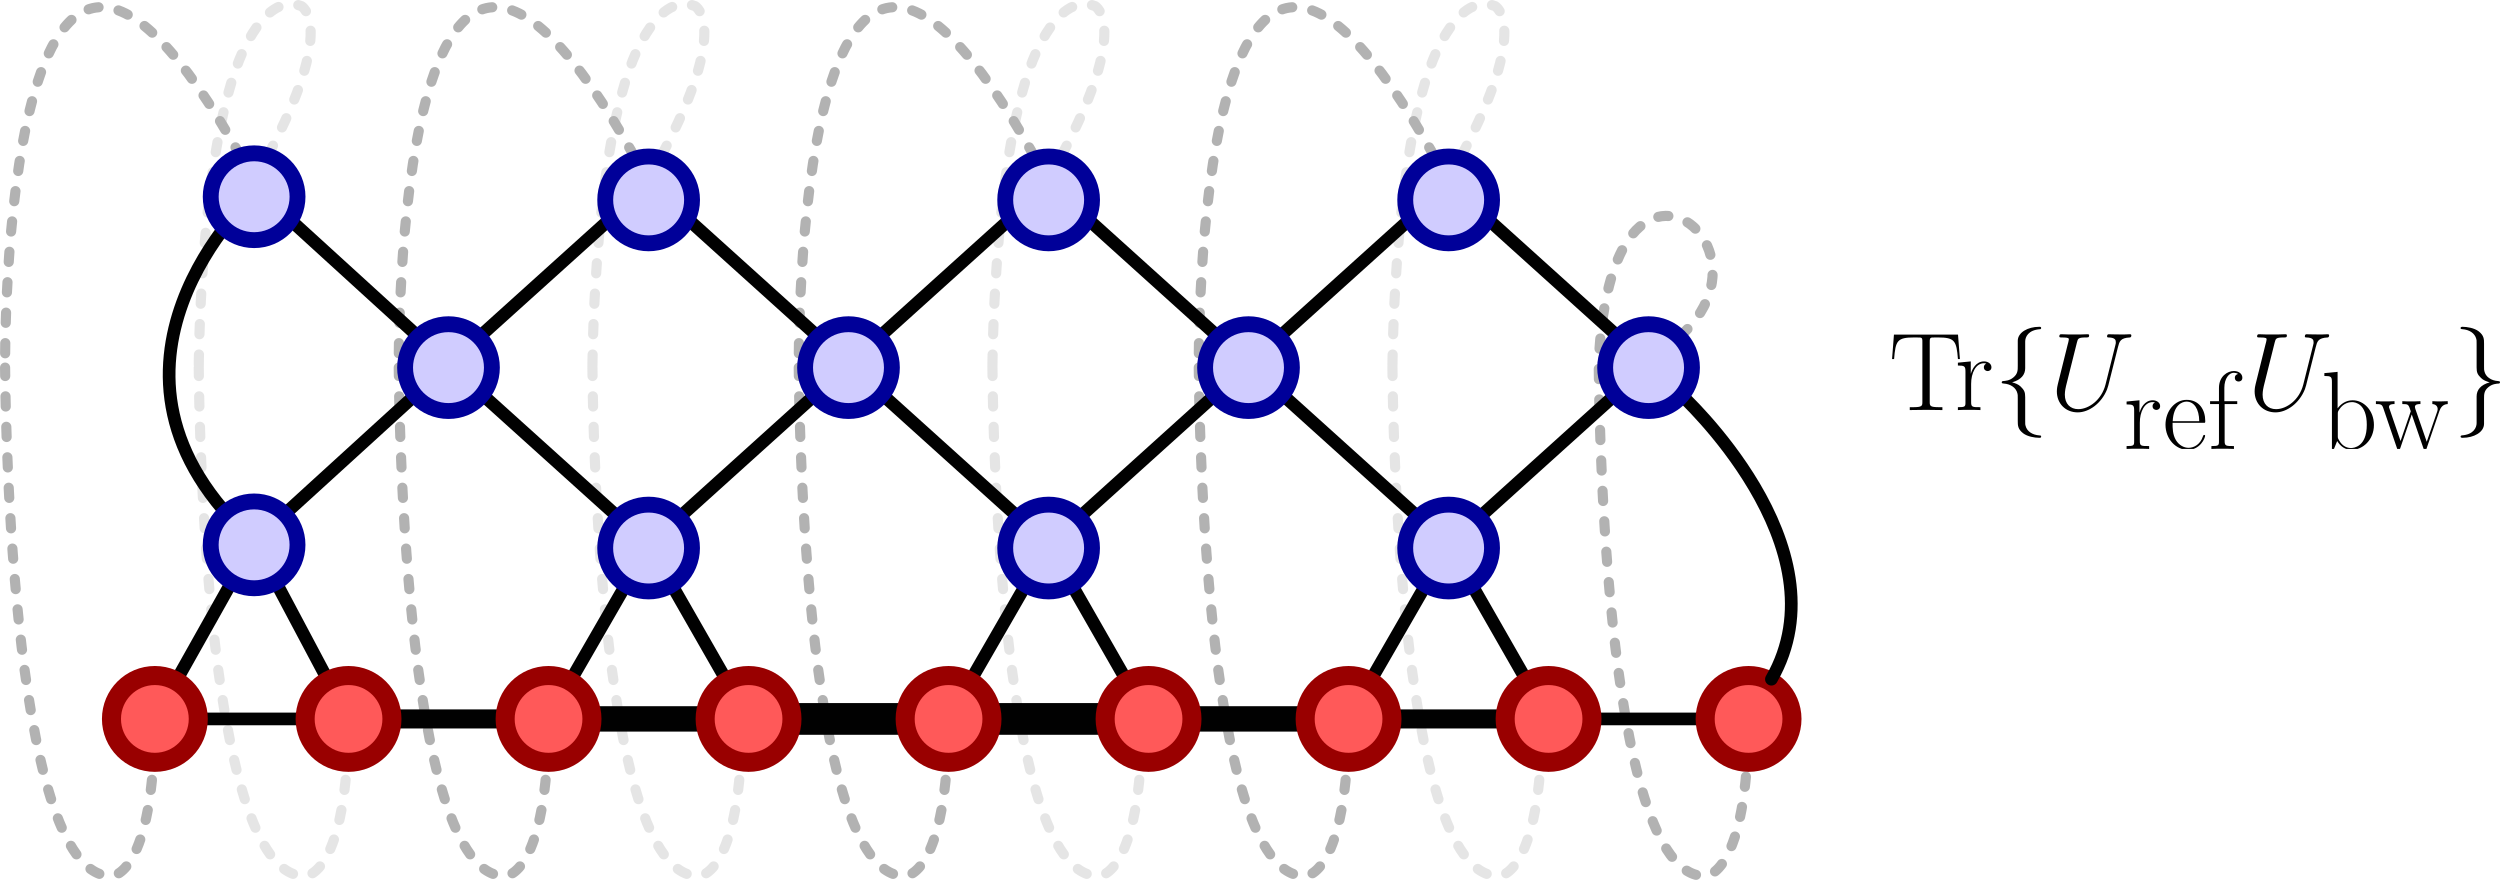
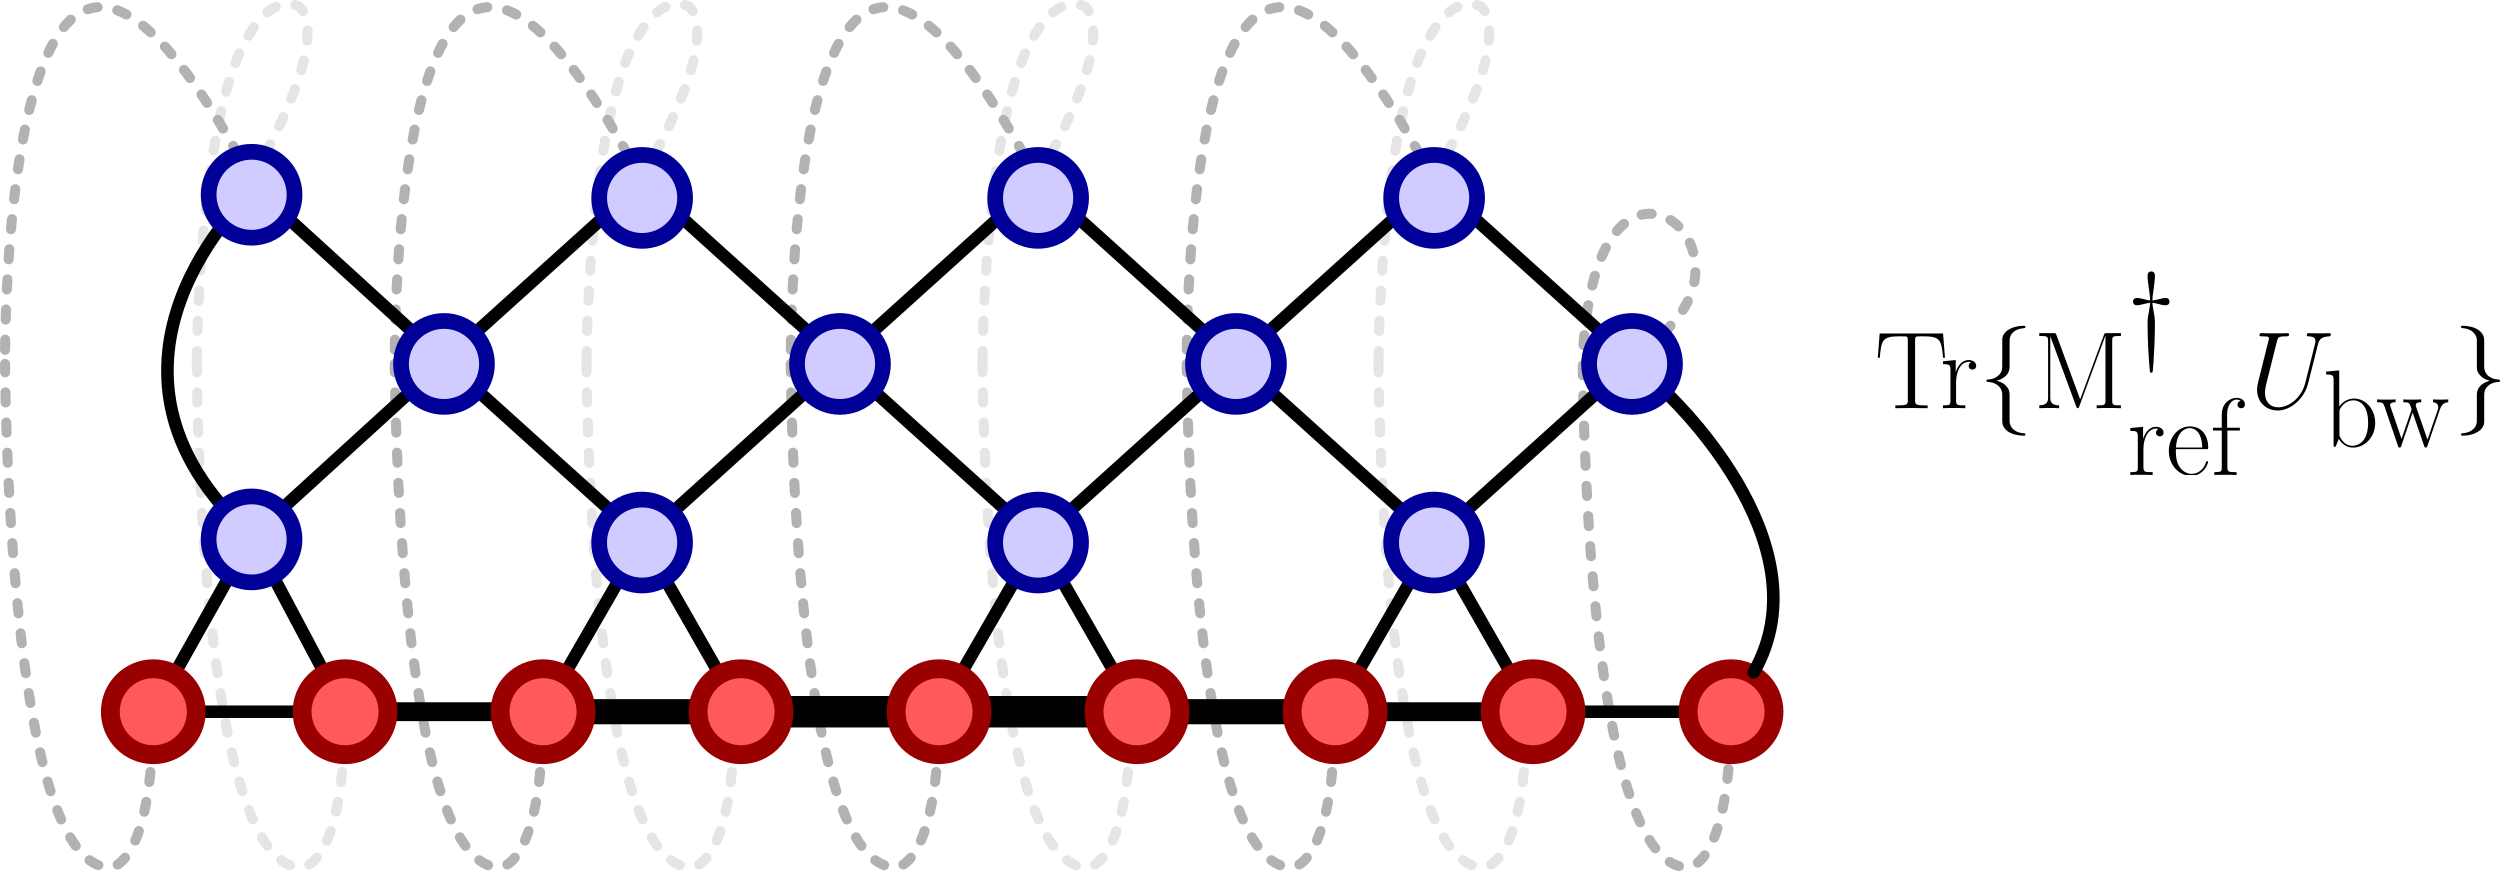
- <svg xmlns="http://www.w3.org/2000/svg" width="196.819mm" height="69.272mm" viewBox="0 0 196.819 69.272" version="1.1" id="svg5">
+ <svg xmlns="http://www.w3.org/2000/svg" width="198.812mm" height="69.272mm" viewBox="0 0 198.812 69.272" version="1.1" id="svg5">
  <defs id="defs2">
-     <clipPath id="clipPath6490">
-       <path clip-rule="nonzero" d="M 53,9 H 79 V 27.266 H 53 Z m 0,0" id="path4093" />
-     </clipPath>
-     <clipPath id="clipPath8549">
-       <path clip-rule="nonzero" d="m 97,10 h 12 V 27.266 H 97 Z m 0,0" id="path6557" />
-     </clipPath>
-     <clipPath id="clipPath6354">
-       <path clip-rule="nonzero" d="m 108,16 h 17 v 11.266 h -17 z m 0,0" id="path1710" />
+     <clipPath id="clipPath9837">
+       <path clip-rule="nonzero" d="M 57,28 H 84 V 45.621 H 57 Z m 0,0" id="path4783" />
    </clipPath>
  </defs>
  <g id="layer1" transform="translate(-14.37826,-200.7445)">
    <g id="g9621" style="stroke:#e5e5e5;stroke-opacity:1">
      <path style="fill:#3533ff;fill-opacity:0;stroke:#e5e5e5;stroke-width:0.8;stroke-linecap:round;stroke-dasharray:0.8, 1.6;stroke-dashoffset:0;stroke-opacity:1;paint-order:fill markers stroke" d="m 41.814,257.344 c -0.054,12.418 -3.408,12.367 -3.408,12.367 -8.269,0.182 -8.38,-40.025 -8.38,-40.025" id="path5940-4" />
      <path style="fill:#3533ff;fill-opacity:0;stroke:#e5e5e5;stroke-width:0.8;stroke-linecap:round;stroke-dasharray:0.8, 1.6;stroke-dashoffset:0;stroke-opacity:1;paint-order:fill markers stroke" d="m 35.502,212.92 c 5.41,-10.19 2.61,-11.692 2.61,-11.692 -3.24,-1.273 -5.268,5.235 -5.268,5.235 -2.772,8.152 -2.818,23.223 -2.818,23.223" id="path5975" />
    </g>
    <g id="g8138" style="stroke:#b2b2b2;stroke-opacity:1">
      <path style="fill:#3533ff;fill-opacity:0;stroke:#b2b2b2;stroke-width:0.8;stroke-linecap:round;stroke-dasharray:0.8, 1.6;stroke-dashoffset:0;stroke-opacity:1;paint-order:fill markers stroke" d="M 33.316,213.04 C 14.32,179.068 14.778,229.686 14.778,229.686" id="path5890" />
      <path style="fill:#3533ff;fill-opacity:0;stroke:#b2b2b2;stroke-width:0.8;stroke-linecap:round;stroke-dasharray:0.8, 1.6;stroke-dashoffset:0;stroke-opacity:1;paint-order:fill markers stroke" d="m 26.567,257.344 c -0.054,12.418 -3.408,12.367 -3.408,12.367 -8.269,0.182 -8.38,-40.025 -8.38,-40.025" id="path5940" />
    </g>
    <g id="g8891" style="stroke:#e5e5e5;stroke-opacity:1">
      <path style="fill:#3533ff;fill-opacity:0;stroke:#e5e5e5;stroke-width:0.8;stroke-linecap:round;stroke-dasharray:0.8, 1.6;stroke-dashoffset:0;stroke-opacity:1;paint-order:fill markers stroke" d="m 72.807,257.344 c -0.054,12.418 -3.408,12.367 -3.408,12.367 -8.269,0.182 -8.38,-40.025 -8.38,-40.025" id="path5940-4-5" />
      <path style="fill:#3533ff;fill-opacity:0;stroke:#e5e5e5;stroke-width:0.8;stroke-linecap:round;stroke-dasharray:0.8, 1.6;stroke-dashoffset:0;stroke-opacity:1;paint-order:fill markers stroke" d="m 66.495,212.92 c 5.41,-10.19 2.61,-11.692 2.61,-11.692 -3.24,-1.273 -5.268,5.235 -5.268,5.235 -2.772,8.152 -2.818,23.223 -2.818,23.223" id="path5975-2" />
    </g>
    <g id="g8142" style="stroke:#b2b2b2;stroke-opacity:1">
      <path style="fill:#3533ff;fill-opacity:0;stroke:#b2b2b2;stroke-width:0.8;stroke-linecap:round;stroke-dasharray:0.8, 1.6;stroke-dashoffset:0;stroke-opacity:1;paint-order:fill markers stroke" d="M 64.309,213.04 C 45.313,179.068 45.771,229.686 45.771,229.686" id="path5890-6" />
      <path style="fill:#3533ff;fill-opacity:0;stroke:#b2b2b2;stroke-width:0.8;stroke-linecap:round;stroke-dasharray:0.8, 1.6;stroke-dashoffset:0;stroke-opacity:1;paint-order:fill markers stroke" d="m 57.56,257.344 c -0.054,12.418 -3.408,12.367 -3.408,12.367 -8.269,0.182 -8.38,-40.025 -8.38,-40.025" id="path5940-5" />
    </g>
    <g id="g8887" style="stroke:#e5e5e5;stroke-opacity:1">
      <path style="fill:#3533ff;fill-opacity:0;stroke:#e5e5e5;stroke-width:0.8;stroke-linecap:round;stroke-dasharray:0.8, 1.6;stroke-dashoffset:0;stroke-opacity:1;paint-order:fill markers stroke" d="m 104.299,257.344 c -0.054,12.418 -3.408,12.367 -3.408,12.367 -8.269,0.182 -8.38,-40.025 -8.38,-40.025" id="path5940-4-4" />
      <path style="fill:#3533ff;fill-opacity:0;stroke:#e5e5e5;stroke-width:0.8;stroke-linecap:round;stroke-dasharray:0.8, 1.6;stroke-dashoffset:0;stroke-opacity:1;paint-order:fill markers stroke" d="m 97.986,212.92 c 5.41,-10.19 2.61,-11.692 2.61,-11.692 -3.24,-1.273 -5.268,5.235 -5.268,5.235 -2.772,8.152 -2.818,23.223 -2.818,23.223" id="path5975-5" />
    </g>
    <g id="g8146" style="stroke:#b2b2b2;stroke-opacity:1">
      <path style="fill:#3533ff;fill-opacity:0;stroke:#b2b2b2;stroke-width:0.8;stroke-linecap:round;stroke-dasharray:0.8, 1.6;stroke-dashoffset:0;stroke-opacity:1;paint-order:fill markers stroke" d="M 95.801,213.04 C 76.805,179.068 77.263,229.686 77.263,229.686" id="path5890-8" />
      <path style="fill:#3533ff;fill-opacity:0;stroke:#b2b2b2;stroke-width:0.8;stroke-linecap:round;stroke-dasharray:0.8, 1.6;stroke-dashoffset:0;stroke-opacity:1;paint-order:fill markers stroke" d="m 89.051,257.344 c -0.054,12.418 -3.408,12.367 -3.408,12.367 -8.269,0.182 -8.38,-40.025 -8.38,-40.025" id="path5940-6" />
    </g>
    <g id="g8879" style="stroke:#b2b2b2;stroke-opacity:1">
      <path style="fill:#3533ff;fill-opacity:0;stroke:#b2b2b2;stroke-width:0.8;stroke-linecap:round;stroke-dasharray:0.8, 1.6;stroke-dashoffset:0;stroke-opacity:1;paint-order:fill markers stroke" d="m 146.66,227.209 c 5.407,-4.877 1.089,-11.042 -2.494,-9.101 -3.917,2.122 -3.92,11.577 -3.92,11.577 0,0 0.111,40.207 8.38,40.025 0,0 3.354,0.051 3.408,-12.367" id="path5940-4-8-2" />
    </g>
    <g id="g8883" style="stroke:#e5e5e5;stroke-opacity:1">
      <path style="fill:#3533ff;fill-opacity:0;stroke:#e5e5e5;stroke-width:0.8;stroke-linecap:round;stroke-dasharray:0.8, 1.6;stroke-dashoffset:0;stroke-opacity:1;paint-order:fill markers stroke" d="m 135.79,257.344 c -0.054,12.418 -3.408,12.367 -3.408,12.367 -8.269,0.182 -8.38,-40.025 -8.38,-40.025" id="path5940-4-8" />
      <path style="fill:#3533ff;fill-opacity:0;stroke:#e5e5e5;stroke-width:0.8;stroke-linecap:round;stroke-dasharray:0.8, 1.6;stroke-dashoffset:0;stroke-opacity:1;paint-order:fill markers stroke" d="m 129.478,212.92 c 5.41,-10.19 2.61,-11.692 2.61,-11.692 -3.24,-1.273 -5.268,5.235 -5.268,5.235 -2.772,8.152 -2.818,23.223 -2.818,23.223" id="path5975-54" />
    </g>
    <g id="g8876" style="stroke:#b2b2b2;stroke-opacity:1">
      <path style="fill:#3533ff;fill-opacity:0;stroke:#b2b2b2;stroke-width:0.8;stroke-linecap:round;stroke-dasharray:0.8, 1.6;stroke-dashoffset:0;stroke-opacity:1;paint-order:fill markers stroke" d="m 127.292,213.04 c -18.996,-33.972 -18.538,16.646 -18.538,16.646" id="path5890-82" />
      <path style="fill:#3533ff;fill-opacity:0;stroke:#b2b2b2;stroke-width:0.8;stroke-linecap:round;stroke-dasharray:0.8, 1.6;stroke-dashoffset:0;stroke-opacity:1;paint-order:fill markers stroke" d="m 120.543,257.344 c -0.054,12.418 -3.408,12.367 -3.408,12.367 -8.269,0.182 -8.38,-40.025 -8.38,-40.025" id="path5940-2" />
    </g>
    <path style="fill:#3533ff;stroke:#010101;stroke-width:1;stroke-linecap:round;stroke-dasharray:none;stroke-opacity:1;paint-order:fill markers stroke" d="m 57.56,257.344 7.903,-13.705" id="path1334-8-4" />
    <path style="fill:#3533ff;stroke:#010101;stroke-width:1;stroke-linecap:round;stroke-dasharray:none;stroke-opacity:1;paint-order:fill markers stroke" d="m 65.463,243.639 7.843,13.705" id="path1338-3-2" />
    <path style="fill:#3533ff;stroke:#010101;stroke-width:1;stroke-linecap:round;stroke-dasharray:none;stroke-opacity:1;paint-order:fill markers stroke" d="M 41.814,257.344 34.405,243.389" id="path1350-8-0" />
    <path style="fill:#3533ff;stroke:#010101;stroke-width:1;stroke-linecap:round;stroke-dasharray:none;stroke-opacity:1;paint-order:fill markers stroke" d="m 89.051,257.344 7.903,-13.705" id="path1354-3-2" />
    <path style="fill:#3533ff;stroke:#010101;stroke-width:1;stroke-linecap:round;stroke-dasharray:none;stroke-opacity:1;paint-order:fill markers stroke" d="M 104.797,257.344 96.955,243.639" id="path1356-9-9" />
    <path style="fill:#3533ff;stroke:#010101;stroke-width:1;stroke-linecap:round;stroke-dasharray:none;stroke-opacity:1;paint-order:fill markers stroke" d="m 128.446,243.639 -7.903,13.705" id="path1362-76-9" />
    <path style="fill:#3533ff;stroke:#010101;stroke-width:1;stroke-linecap:round;stroke-dasharray:none;stroke-opacity:1;paint-order:fill markers stroke" d="m 136.289,257.344 -7.843,-13.705" id="path1364-4-5" />
    <path style="fill:#ff5959;fill-opacity:0.998;stroke:#010101;stroke-width:1;stroke-linecap:round;stroke-dasharray:none;stroke-opacity:1;paint-order:fill markers stroke" d="M 152.035,257.344 H 136.289" id="path1372-3-9" />
    <path style="fill:#ff5959;fill-opacity:0.998;stroke:#010101;stroke-width:1.5;stroke-linecap:round;stroke-dasharray:none;stroke-opacity:1;paint-order:fill markers stroke" d="m 120.543,257.344 h 15.746" id="path1374-3-6" />
    <path style="fill:#ff5959;fill-opacity:0.998;stroke:#010101;stroke-width:2;stroke-linecap:round;stroke-dasharray:none;stroke-opacity:1;paint-order:fill markers stroke" d="m 104.797,257.344 h 15.746" id="path1376-2-6" />
    <path style="fill:#ff5959;fill-opacity:0.998;stroke:#010101;stroke-width:2.5;stroke-linecap:round;stroke-dasharray:none;stroke-opacity:1;paint-order:fill markers stroke" d="M 89.051,257.344 H 104.797" id="path1378-1-6" />
    <path style="fill:#ff5959;fill-opacity:0.998;stroke:#010101;stroke-width:2.5;stroke-linecap:round;stroke-dasharray:none;stroke-opacity:1;paint-order:fill markers stroke" d="M 73.306,257.344 H 89.051" id="path1380-5-6" />
    <path style="fill:#ff5959;fill-opacity:0.998;stroke:#010101;stroke-width:2;stroke-linecap:round;stroke-dasharray:none;stroke-opacity:1;paint-order:fill markers stroke" d="M 57.56,257.344 H 73.306" id="path1382-4-1" />
    <path style="fill:#ff5959;fill-opacity:0.998;stroke:#010101;stroke-width:1.5;stroke-linecap:round;stroke-dasharray:none;stroke-opacity:1;paint-order:fill markers stroke" d="M 41.814,257.344 H 57.56" id="path1384-8-4" />
    <path style="fill:#ff5959;fill-opacity:0.998;stroke:#010101;stroke-width:1;stroke-linecap:round;stroke-dasharray:none;stroke-opacity:1;paint-order:fill markers stroke" d="M 26.567,257.344 H 41.814" id="path1388-7-5" />
    <path style="fill:#3533ff;stroke:#010101;stroke-width:1;stroke-linecap:round;stroke-dasharray:none;stroke-opacity:1;paint-order:fill markers stroke" d="m 34.405,243.389 -7.838,13.955" id="path1390-6-7" />
    <circle style="font-variation-settings:normal;fill:#ff5959;fill-opacity:0.998;fill-rule:evenodd;stroke:#990000;stroke-width:1.5;stroke-linecap:round;stroke-linejoin:miter;stroke-miterlimit:4;stroke-dasharray:none;stroke-dashoffset:0;stroke-opacity:1;paint-order:fill markers stroke;stop-color:#000000" id="path234-30-69-0" cx="41.818" cy="257.344" r="3.417" />
    <circle style="font-variation-settings:normal;fill:#ff5959;fill-opacity:0.998;fill-rule:evenodd;stroke:#990000;stroke-width:1.5;stroke-linecap:round;stroke-linejoin:miter;stroke-miterlimit:4;stroke-dasharray:none;stroke-dashoffset:0;stroke-opacity:1;paint-order:fill markers stroke;stop-color:#000000" id="path234-30-8-7-5" cx="57.564" cy="257.344" r="3.417" />
    <circle style="font-variation-settings:normal;fill:#ff5959;fill-opacity:0.998;fill-rule:evenodd;stroke:#990000;stroke-width:1.5;stroke-linecap:round;stroke-linejoin:miter;stroke-miterlimit:4;stroke-dasharray:none;stroke-dashoffset:0;stroke-opacity:1;paint-order:fill markers stroke;stop-color:#000000" id="path234-30-9-7-4" cx="73.31" cy="257.344" r="3.417" />
    <circle style="font-variation-settings:normal;fill:#ff5959;fill-opacity:0.998;fill-rule:evenodd;stroke:#990000;stroke-width:1.5;stroke-linecap:round;stroke-linejoin:miter;stroke-miterlimit:4;stroke-dasharray:none;stroke-dashoffset:0;stroke-opacity:1;paint-order:fill markers stroke;stop-color:#000000" id="path234-30-8-1-2-5" cx="89.056" cy="257.344" r="3.417" />
    <circle style="font-variation-settings:normal;fill:#ff5959;fill-opacity:0.998;fill-rule:evenodd;stroke:#990000;stroke-width:1.5;stroke-linecap:round;stroke-linejoin:miter;stroke-miterlimit:4;stroke-dasharray:none;stroke-dashoffset:0;stroke-opacity:1;paint-order:fill markers stroke;stop-color:#000000" id="path234-30-0-4-2" cx="104.801" cy="257.344" r="3.417" />
    <circle style="font-variation-settings:normal;fill:#ff5959;fill-opacity:0.998;fill-rule:evenodd;stroke:#990000;stroke-width:1.5;stroke-linecap:round;stroke-linejoin:miter;stroke-miterlimit:4;stroke-dasharray:none;stroke-dashoffset:0;stroke-opacity:1;paint-order:fill markers stroke;stop-color:#000000" id="path234-30-8-8-5-0" cx="120.547" cy="257.344" r="3.417" />
    <circle style="font-variation-settings:normal;fill:#ff5959;fill-opacity:0.998;fill-rule:evenodd;stroke:#990000;stroke-width:1.5;stroke-linecap:round;stroke-linejoin:miter;stroke-miterlimit:4;stroke-dasharray:none;stroke-dashoffset:0;stroke-opacity:1;paint-order:fill markers stroke;stop-color:#000000" id="path234-30-9-3-4-2" cx="136.293" cy="257.344" r="3.417" />
    <circle style="font-variation-settings:normal;fill:#ff5959;fill-opacity:0.998;fill-rule:evenodd;stroke:#990000;stroke-width:1.5;stroke-linecap:round;stroke-linejoin:miter;stroke-miterlimit:4;stroke-dasharray:none;stroke-dashoffset:0;stroke-opacity:1;paint-order:fill markers stroke;stop-color:#000000" id="path234-30-8-1-3-4-0" cx="152.039" cy="257.344" r="3.417" />
    <circle style="font-variation-settings:normal;fill:#ff5959;fill-opacity:0.998;fill-rule:evenodd;stroke:#990000;stroke-width:1.5;stroke-linecap:round;stroke-linejoin:miter;stroke-miterlimit:4;stroke-dasharray:none;stroke-dashoffset:0;stroke-opacity:1;paint-order:fill markers stroke;stop-color:#000000" id="path234-5-5" cx="26.571" cy="257.344" r="3.417" />
    <path style="fill:#3533ff;fill-opacity:0;stroke:#010101;stroke-width:1;stroke-linecap:round;stroke-dasharray:none;stroke-opacity:1;paint-order:fill markers stroke" d="M 34.405,243.389 49.713,229.435" id="path5101-0" />
    <path style="fill:#3533ff;fill-opacity:0;stroke:#010101;stroke-width:1;stroke-linecap:round;stroke-dasharray:none;stroke-opacity:1;paint-order:fill markers stroke" d="M 65.463,243.639 81.204,229.435" id="path5103-17" />
    <path style="fill:#3533ff;fill-opacity:0;stroke:#010101;stroke-width:1;stroke-linecap:round;stroke-dasharray:none;stroke-opacity:1;paint-order:fill markers stroke" d="M 96.955,243.639 112.696,229.435" id="path5105-97" />
    <path style="fill:#3533ff;fill-opacity:0;stroke:#010101;stroke-width:1;stroke-linecap:round;stroke-dasharray:none;stroke-opacity:1;paint-order:fill markers stroke" d="m 128.446,243.639 15.746,-14.204" id="path5107-0" />
    <path style="fill:#3533ff;fill-opacity:0;stroke:#010101;stroke-width:1;stroke-linecap:round;stroke-dasharray:none;stroke-opacity:1;paint-order:fill markers stroke" d="m 49.713,229.435 15.75,14.204" id="path5109-8" />
    <path style="fill:#3533ff;fill-opacity:0;stroke:#010101;stroke-width:1;stroke-linecap:round;stroke-dasharray:none;stroke-opacity:1;paint-order:fill markers stroke" d="m 81.204,229.435 15.75,14.204" id="path5111-35" />
    <path style="fill:#3533ff;fill-opacity:0;stroke:#010101;stroke-width:1;stroke-linecap:round;stroke-dasharray:none;stroke-opacity:1;paint-order:fill markers stroke" d="m 112.696,229.435 15.75,14.204" id="path5113-9" />
    <path style="fill:#3533ff;fill-opacity:0;stroke:#010101;stroke-width:1;stroke-linecap:round;stroke-dasharray:none;stroke-opacity:1;paint-order:fill markers stroke" d="m 34.405,215.48 15.308,13.955" id="path5101-5-6" />
    <path style="fill:#3533ff;fill-opacity:0;stroke:#010101;stroke-width:1;stroke-linecap:round;stroke-dasharray:none;stroke-opacity:1;paint-order:fill markers stroke" d="m 65.463,215.23 15.741,14.204" id="path5103-1-8" />
    <path style="fill:#3533ff;fill-opacity:0;stroke:#010101;stroke-width:1;stroke-linecap:round;stroke-dasharray:none;stroke-opacity:1;paint-order:fill markers stroke" d="m 96.955,215.23 15.742,14.204" id="path5105-9-7" />
    <path style="fill:#3533ff;fill-opacity:0;stroke:#010101;stroke-width:1;stroke-linecap:round;stroke-dasharray:none;stroke-opacity:1;paint-order:fill markers stroke" d="m 128.446,215.23 15.746,14.204" id="path5107-1-8" />
    <path style="fill:#3533ff;fill-opacity:0;stroke:#010101;stroke-width:1;stroke-linecap:round;stroke-dasharray:none;stroke-opacity:1;paint-order:fill markers stroke" d="M 49.713,229.435 65.463,215.23" id="path5109-3-7" />
    <path style="fill:#3533ff;fill-opacity:0;stroke:#010101;stroke-width:1;stroke-linecap:round;stroke-dasharray:none;stroke-opacity:1;paint-order:fill markers stroke" d="M 81.204,229.435 96.955,215.23" id="path5111-3-0" />
    <path style="fill:#3533ff;fill-opacity:0;stroke:#010101;stroke-width:1;stroke-linecap:round;stroke-dasharray:none;stroke-opacity:1;paint-order:fill markers stroke" d="m 112.696,229.435 15.75,-14.204" id="path5113-6-4" />
    <path style="fill:#3533ff;fill-opacity:0;stroke:#010101;stroke-width:1;stroke-linecap:round;stroke-dasharray:none;stroke-opacity:1;paint-order:fill markers stroke" d="m 153.838,254.216 c 5.992,-10.457 -7.162,-22.435 -7.162,-22.435" id="path5255-0" />
    <path style="fill:#3533ff;fill-opacity:0;stroke:#010101;stroke-width:1;stroke-linecap:round;stroke-dasharray:none;stroke-opacity:1;paint-order:fill markers stroke" d="m 34.405,243.389 c -15.103,-13.605 0.002,-27.407 0.002,-27.407" id="path5301-0" />
    <circle style="font-variation-settings:normal;fill:#d0ccff;fill-opacity:0.997;fill-rule:evenodd;stroke:#000099;stroke-width:1.25;stroke-linecap:round;stroke-linejoin:miter;stroke-miterlimit:4;stroke-dasharray:none;stroke-dashoffset:0;stroke-opacity:1;paint-order:fill markers stroke;stop-color:#000000" id="path234-30-8-0-3-3" cx="65.441" cy="243.89" r="3.417" />
    <circle style="font-variation-settings:normal;fill:#d0ccff;fill-opacity:0.997;fill-rule:evenodd;stroke:#000099;stroke-width:1.25;stroke-linecap:round;stroke-linejoin:miter;stroke-miterlimit:4;stroke-dasharray:none;stroke-dashoffset:0;stroke-opacity:1;paint-order:fill markers stroke;stop-color:#000000" id="path234-30-8-1-7-5-3" cx="96.933" cy="243.89" r="3.417" />
    <circle style="font-variation-settings:normal;fill:#d0ccff;fill-opacity:0.997;fill-rule:evenodd;stroke:#000099;stroke-width:1.25;stroke-linecap:round;stroke-linejoin:miter;stroke-miterlimit:4;stroke-dasharray:none;stroke-dashoffset:0;stroke-opacity:1;paint-order:fill markers stroke;stop-color:#000000" id="path234-30-8-8-2-4-6" cx="128.424" cy="243.89" r="3.417" />
    <circle style="font-variation-settings:normal;fill:#d0ccff;fill-opacity:0.997;fill-rule:evenodd;stroke:#000099;stroke-width:1.25;stroke-linecap:round;stroke-linejoin:miter;stroke-miterlimit:4;stroke-dasharray:none;stroke-dashoffset:0;stroke-opacity:1;paint-order:fill markers stroke;stop-color:#000000" id="path234-30-8-18-3-9-80" cx="49.687" cy="229.686" r="3.417" />
    <circle style="font-variation-settings:normal;fill:#d0ccff;fill-opacity:0.997;fill-rule:evenodd;stroke:#000099;stroke-width:1.25;stroke-linecap:round;stroke-linejoin:miter;stroke-miterlimit:4;stroke-dasharray:none;stroke-dashoffset:0;stroke-opacity:1;paint-order:fill markers stroke;stop-color:#000000" id="path234-30-8-18-3-9-8-8" cx="81.178" cy="229.686" r="3.417" />
    <circle style="font-variation-settings:normal;fill:#d0ccff;fill-opacity:0.997;fill-rule:evenodd;stroke:#000099;stroke-width:1.25;stroke-linecap:round;stroke-linejoin:miter;stroke-miterlimit:4;stroke-dasharray:none;stroke-dashoffset:0;stroke-opacity:1;paint-order:fill markers stroke;stop-color:#000000" id="path234-30-8-18-3-9-0-8" cx="112.67" cy="229.686" r="3.417" />
    <circle style="font-variation-settings:normal;fill:#d0ccff;fill-opacity:0.997;fill-rule:evenodd;stroke:#000099;stroke-width:1.25;stroke-linecap:round;stroke-linejoin:miter;stroke-miterlimit:4;stroke-dasharray:none;stroke-dashoffset:0;stroke-opacity:1;paint-order:fill markers stroke;stop-color:#000000" id="path234-30-8-18-3-9-1-7" cx="144.166" cy="229.686" r="3.417" />
    <circle style="font-variation-settings:normal;fill:#d0ccff;fill-opacity:0.997;fill-rule:evenodd;stroke:#000099;stroke-width:1.25;stroke-linecap:round;stroke-linejoin:miter;stroke-miterlimit:4;stroke-dasharray:none;stroke-dashoffset:0;stroke-opacity:1;paint-order:fill markers stroke;stop-color:#000000" id="path234-9-0-7" cx="34.383" cy="243.64" r="3.417" />
    <circle style="font-variation-settings:normal;fill:#d0ccff;fill-opacity:0.997;fill-rule:evenodd;stroke:#000099;stroke-width:1.25;stroke-linecap:round;stroke-linejoin:miter;stroke-miterlimit:4;stroke-dasharray:none;stroke-dashoffset:0;stroke-opacity:1;paint-order:fill markers stroke;stop-color:#000000" id="path234-30-8-0-4-6-5" cx="65.444" cy="216.483" r="3.417" />
    <circle style="font-variation-settings:normal;fill:#d0ccff;fill-opacity:0.997;fill-rule:evenodd;stroke:#000099;stroke-width:1.25;stroke-linecap:round;stroke-linejoin:miter;stroke-miterlimit:4;stroke-dasharray:none;stroke-dashoffset:0;stroke-opacity:1;paint-order:fill markers stroke;stop-color:#000000" id="path234-30-8-1-7-9-5-5" cx="96.935" cy="216.483" r="3.417" />
    <circle style="font-variation-settings:normal;fill:#d0ccff;fill-opacity:0.997;fill-rule:evenodd;stroke:#000099;stroke-width:1.25;stroke-linecap:round;stroke-linejoin:miter;stroke-miterlimit:4;stroke-dasharray:none;stroke-dashoffset:0;stroke-opacity:1;paint-order:fill markers stroke;stop-color:#000000" id="path234-30-8-8-2-5-7-6" cx="128.427" cy="216.483" r="3.417" />
    <circle style="font-variation-settings:normal;fill:#d0ccff;fill-opacity:0.997;fill-rule:evenodd;stroke:#000099;stroke-width:1.25;stroke-linecap:round;stroke-linejoin:miter;stroke-miterlimit:4;stroke-dasharray:none;stroke-dashoffset:0;stroke-opacity:1;paint-order:fill markers stroke;stop-color:#000000" id="path234-9-6-6-3" cx="34.385" cy="216.233" r="3.417" />
-     <g transform="translate(163.3353,226.4739)" id="g11094">
-       <g fill="#000000" fill-opacity="1" id="g47" transform="matrix(0.352778,0,0,0.352778,-0.242535,-0.00454187)">
-         <g id="use45" transform="translate(0,18.591)">
-           <path d="M 15.406,-16.844 H 1.109 L 0.688,-11.375 H 1.141 C 1.469,-15.484 1.812,-16.203 5.625,-16.203 c 0.453,0 1.172,0 1.359,0.016 0.469,0.078 0.469,0.375 0.469,0.953 V -1.812 c 0,0.891 -0.062,1.172 -2.125,1.172 h -0.688 V 0 c 1.188,-0.031 2.422,-0.047 3.641,-0.047 1.203,0 2.453,0.016 3.641,0.047 V -0.641 H 11.219 c -2.047,0 -2.125,-0.281 -2.125,-1.172 v -13.422 c 0,-0.547 0,-0.844 0.453,-0.953 0.188,-0.016 0.906,-0.016 1.359,-0.016 3.781,0 4.156,0.719 4.484,4.828 h 0.438 z m 0,0" id="path95" />
+     <g transform="translate(163.7095,222.3324)" id="g8874">
+       <g fill="#000000" fill-opacity="1" id="g8813" transform="matrix(0.352778,0,0,0.352778,-0.242535,0.0902231)">
+         <g id="g8811" transform="translate(0,30.571)">
+           <path d="M 15.406,-16.844 H 1.109 L 0.688,-11.375 H 1.141 C 1.469,-15.484 1.812,-16.203 5.625,-16.203 c 0.453,0 1.172,0 1.359,0.016 0.469,0.078 0.469,0.375 0.469,0.953 V -1.812 c 0,0.891 -0.062,1.172 -2.125,1.172 h -0.688 V 0 c 1.188,-0.031 2.422,-0.047 3.641,-0.047 1.203,0 2.453,0.016 3.641,0.047 V -0.641 H 11.219 c -2.047,0 -2.125,-0.281 -2.125,-1.172 v -13.422 c 0,-0.547 0,-0.844 0.453,-0.953 0.188,-0.016 0.906,-0.016 1.359,-0.016 3.781,0 4.156,0.719 4.484,4.828 h 0.438 z m 0,0" id="path8809" />
        </g>
      </g>
-       <g fill="#000000" fill-opacity="1" id="g51" transform="matrix(0.352778,0,0,0.352778,-0.242535,-0.00454187)">
-         <g id="use49" transform="translate(14.61447,18.591)">
-           <path d="m 3.719,-5.844 c 0,-2.391 1.016,-4.609 2.875,-4.609 0.172,0 0.344,0.016 0.516,0.094 0,0 -0.547,0.172 -0.547,0.812 0,0.594 0.469,0.844 0.844,0.844 0.297,0 0.844,-0.172 0.844,-0.859 0,-0.797 -0.797,-1.297 -1.641,-1.297 -1.875,0 -2.688,1.844 -2.938,2.703 h -0.031 v -2.703 l -2.875,0.281 V -9.938 c 1.469,0 1.688,0.156 1.688,1.344 v 6.891 c 0,0.938 -0.094,1.062 -1.688,1.062 V 0 c 0.594,-0.047 1.734,-0.047 2.375,-0.047 0.719,0 1.984,0 2.656,0.047 v -0.641 c -1.781,0 -2.078,0 -2.078,-1.125 z m 0,0" id="path99" />
+       <g fill="#000000" fill-opacity="1" id="g8819" transform="matrix(0.352778,0,0,0.352778,-0.242535,0.0902231)">
+         <g id="g8817" transform="translate(14.61447,30.571)">
+           <path d="m 3.719,-5.844 c 0,-2.391 1.016,-4.609 2.875,-4.609 0.172,0 0.344,0.016 0.516,0.094 0,0 -0.547,0.172 -0.547,0.812 0,0.594 0.469,0.844 0.844,0.844 0.297,0 0.844,-0.172 0.844,-0.859 0,-0.797 -0.797,-1.297 -1.641,-1.297 -1.875,0 -2.688,1.844 -2.938,2.703 h -0.031 v -2.703 l -2.875,0.281 V -9.938 c 1.469,0 1.688,0.156 1.688,1.344 v 6.891 c 0,0.938 -0.094,1.062 -1.688,1.062 V 0 c 0.594,-0.047 1.734,-0.047 2.375,-0.047 0.719,0 1.984,0 2.656,0.047 v -0.641 c -1.781,0 -2.078,0 -2.078,-1.125 z m 0,0" id="path8815" />
        </g>
      </g>
-       <g fill="#000000" fill-opacity="1" id="g55" transform="matrix(0.352778,0,0,0.352778,-0.242535,-0.00454187)">
-         <g id="use53" transform="translate(23.383,18.591)">
-           <path d="m 7.016,-15.297 c 0,-0.984 0.641,-2.578 3.344,-2.75 0.125,-0.016 0.219,-0.125 0.219,-0.266 0,-0.266 -0.188,-0.266 -0.469,-0.266 -2.484,0 -4.734,1.25 -4.75,3.094 v 5.641 c 0,0.969 0,1.766 -1,2.578 C 3.5,-6.547 2.547,-6.5 2,-6.469 c -0.109,0.031 -0.219,0.125 -0.219,0.281 0,0.234 0.156,0.234 0.406,0.266 C 3.812,-5.828 5,-4.938 5.281,-3.719 5.359,-3.438 5.359,-3.391 5.359,-2.5 v 4.906 c 0,1.031 0,1.828 1.188,2.766 0.969,0.75 2.594,1.016 3.562,1.016 0.281,0 0.469,0 0.469,-0.266 0,-0.25 -0.141,-0.25 -0.391,-0.266 C 8.625,5.547 7.406,4.766 7.094,3.5 7.016,3.266 7.016,3.219 7.016,2.328 V -2.875 c 0,-1.141 -0.203,-1.562 -1,-2.359 C 5.5,-5.75 4.781,-6 4.094,-6.188 6.125,-6.766 7.016,-7.906 7.016,-9.344 Z m 0,0" id="path103" />
+       <g fill="#000000" fill-opacity="1" id="g8825" transform="matrix(0.352778,0,0,0.352778,-0.242535,0.0902231)">
+         <g id="g8823" transform="translate(23.383,30.571)">
+           <path d="m 7.016,-15.297 c 0,-0.984 0.641,-2.578 3.344,-2.75 0.125,-0.016 0.219,-0.125 0.219,-0.266 0,-0.266 -0.188,-0.266 -0.469,-0.266 -2.484,0 -4.734,1.25 -4.75,3.094 v 5.641 c 0,0.969 0,1.766 -1,2.578 C 3.5,-6.547 2.547,-6.5 2,-6.469 c -0.109,0.031 -0.219,0.125 -0.219,0.281 0,0.234 0.156,0.234 0.406,0.266 C 3.812,-5.828 5,-4.938 5.281,-3.719 5.359,-3.438 5.359,-3.391 5.359,-2.5 v 4.906 c 0,1.031 0,1.828 1.188,2.766 0.969,0.75 2.594,1.016 3.562,1.016 0.281,0 0.469,0 0.469,-0.266 0,-0.25 -0.141,-0.25 -0.391,-0.266 C 8.625,5.547 7.406,4.766 7.094,3.5 7.016,3.266 7.016,3.219 7.016,2.328 V -2.875 c 0,-1.141 -0.203,-1.562 -1,-2.359 C 5.5,-5.75 4.781,-6 4.094,-6.188 6.125,-6.766 7.016,-7.906 7.016,-9.344 Z m 0,0" id="path8821" />
        </g>
      </g>
-       <g fill="#000000" fill-opacity="1" id="g59" transform="matrix(0.352778,0,0,0.352778,-0.242535,-0.00454187)">
-         <g id="use57" transform="translate(35.777,18.591)">
-           <path d="m 12.547,-5.703 c -0.875,3.469 -3.75,5.5 -6.078,5.5 -1.781,0 -3,-1.188 -3,-3.234 0,-0.109 0,-0.844 0.266,-1.938 l 2.438,-9.734 c 0.219,-0.844 0.266,-1.094 2.031,-1.094 0.453,0 0.688,0 0.688,-0.453 0,-0.266 -0.219,-0.266 -0.359,-0.266 -0.453,0 -0.969,0.047 -1.438,0.047 h -2.938 c -0.469,0 -0.984,-0.047 -1.453,-0.047 -0.172,0 -0.469,0 -0.469,0.469 0,0.25 0.172,0.25 0.641,0.25 1.484,0 1.484,0.188 1.484,0.469 0,0.141 -0.172,0.859 -0.297,1.281 L 1.906,-5.781 C 1.828,-5.5 1.688,-4.828 1.688,-4.156 c 0,2.719 1.953,4.672 4.656,4.672 2.5,0 5.281,-1.984 6.547,-5.125 0.172,-0.422 0.391,-1.281 0.547,-1.953 0.234,-0.891 0.766,-3.078 0.938,-3.719 L 15.312,-14 c 0.328,-1.297 0.516,-2.109 2.703,-2.203 0.203,-0.031 0.297,-0.234 0.297,-0.453 0,-0.266 -0.219,-0.266 -0.328,-0.266 -0.344,0 -0.781,0.047 -1.141,0.047 H 15.688 c -1.531,0 -2.328,-0.047 -2.359,-0.047 -0.141,0 -0.438,0 -0.438,0.469 0,0.25 0.188,0.25 0.375,0.25 1.484,0.047 1.578,0.609 1.578,1.062 0,0.219 0,0.297 -0.094,0.641 z m 0,0" id="path107" />
+       <g fill="#000000" fill-opacity="1" id="g8831" transform="matrix(0.352778,0,0,0.352778,-0.242535,0.0902231)">
+         <g id="g8829" transform="translate(35.777,30.571)">
+           <path d="M 5.172,-16.531 C 5.031,-16.906 5,-16.922 4.484,-16.922 H 1.312 v 0.641 c 1.703,0 1.984,0 1.984,1.109 v 12.75 c 0,0.609 0,1.781 -1.984,1.781 V 0 c 0.578,-0.047 1.609,-0.047 2.234,-0.047 0.609,0 1.656,0 2.234,0.047 v -0.641 c -1.984,0 -1.984,-1.172 -1.984,-1.781 V -16.188 H 3.812 L 9.641,-0.391 C 9.734,-0.156 9.781,0 9.984,0 c 0.203,0 0.25,-0.156 0.344,-0.391 l 5.875,-15.922 h 0.031 v 14.547 c 0,1.125 -0.281,1.125 -1.984,1.125 V 0 c 0.672,-0.047 2,-0.047 2.719,-0.047 0.719,0 2.094,0 2.75,0.047 v -0.641 c -1.703,0 -1.969,0 -1.969,-1.125 v -13.406 c 0,-1.109 0.266,-1.109 1.969,-1.109 v -0.641 h -3.141 c -0.516,0 -0.547,0.016 -0.688,0.391 L 10.531,-2 Z m 0,0" id="path8827" />
        </g>
      </g>
-       <g clip-path="url(#clipPath6490)" id="g69" transform="matrix(0.352778,0,0,0.352778,-0.242535,-0.00454187)">
-         <g fill="#000000" fill-opacity="1" id="g67">
-           <g id="use61" transform="translate(52.26,27.266)">
-             <path d="m 3.719,-5.844 c 0,-2.391 1.016,-4.609 2.875,-4.609 0.172,0 0.344,0.016 0.516,0.094 0,0 -0.547,0.172 -0.547,0.812 0,0.594 0.469,0.844 0.844,0.844 0.297,0 0.844,-0.172 0.844,-0.859 0,-0.797 -0.797,-1.297 -1.641,-1.297 -1.875,0 -2.688,1.844 -2.938,2.703 h -0.031 v -2.703 l -2.875,0.281 V -9.938 c 1.469,0 1.688,0.156 1.688,1.344 v 6.891 c 0,0.938 -0.094,1.062 -1.688,1.062 V 0 c 0.594,-0.047 1.734,-0.047 2.375,-0.047 0.719,0 1.984,0 2.656,0.047 v -0.641 c -1.781,0 -2.078,0 -2.078,-1.125 z m 0,0" id="path111" />
+       <g fill="#000000" fill-opacity="1" id="g63" transform="matrix(0.352778,0,0,0.352778,-0.242535,0.0902231)">
+         <g id="g8835" transform="translate(56.847,17.213)">
+           <path d="m 5.75,-10.406 c 0.344,0.047 0.562,0.047 1.141,0.219 0.516,0.156 1.281,0.344 1.812,0.344 0.781,0 0.906,-0.594 0.906,-0.812 C 9.609,-11 9.422,-11.5 8.703,-11.5 8.5,-11.5 8.031,-11.453 7.234,-11.219 6.375,-11 6.125,-10.984 5.75,-10.922 c 0,-0.422 0.031,-1.094 0.266,-2.578 0.125,-0.922 0.297,-2.031 0.297,-2.938 0,-0.219 0,-1.031 -0.812,-1.031 -0.844,0 -0.844,0.797 -0.844,1.031 0,0.875 0.219,2.391 0.328,3.062 0.219,1.453 0.25,1.969 0.25,2.453 C 4.875,-10.984 4.656,-10.984 4.094,-11.156 3.562,-11.297 2.797,-11.5 2.281,-11.5 c -0.797,0 -0.922,0.594 -0.922,0.812 0,0.359 0.203,0.844 0.922,0.844 0.203,0 0.672,-0.047 1.453,-0.266 0.875,-0.219 1.125,-0.25 1.5,-0.297 -0.031,0.516 -0.062,0.797 -0.297,2.078 -0.281,1.438 -0.281,1.734 -0.281,2.922 0,3.922 0.297,8.109 0.5,10.266 0.016,0.344 0.047,0.5 0.328,0.5 0.297,0 0.297,-0.125 0.344,-0.453 0.125,-1.141 0.219,-2.625 0.266,-3.812 0.031,-0.453 0.219,-3.766 0.219,-6.5 0,-1.203 0,-1.484 -0.266,-2.891 C 5.797,-9.594 5.781,-9.906 5.75,-10.406 Z m 0,0" id="path8833" />
+         </g>
+       </g>
+       <g clip-path="url(#clipPath9837)" id="g8850" transform="matrix(0.352778,0,0,0.352778,-0.242535,0.0902231)">
+         <g fill="#000000" fill-opacity="1" id="g71">
+           <g id="g8840" transform="translate(56.847,45.622)">
+             <path d="m 3.719,-5.844 c 0,-2.391 1.016,-4.609 2.875,-4.609 0.172,0 0.344,0.016 0.516,0.094 0,0 -0.547,0.172 -0.547,0.812 0,0.594 0.469,0.844 0.844,0.844 0.297,0 0.844,-0.172 0.844,-0.859 0,-0.797 -0.797,-1.297 -1.641,-1.297 -1.875,0 -2.688,1.844 -2.938,2.703 h -0.031 v -2.703 l -2.875,0.281 V -9.938 c 1.469,0 1.688,0.156 1.688,1.344 v 6.891 c 0,0.938 -0.094,1.062 -1.688,1.062 V 0 c 0.594,-0.047 1.734,-0.047 2.375,-0.047 0.719,0 1.984,0 2.656,0.047 v -0.641 c -1.781,0 -2.078,0 -2.078,-1.125 z m 0,0" id="path8838" />
          </g>
-           <g id="use63" transform="translate(61.03711,27.266)">
-             <path d="m 9.438,-5.828 c 0.109,-0.094 0.109,-0.141 0.109,-0.391 0,-2.531 -1.344,-4.734 -4.172,-4.734 -2.625,0 -4.703,2.5 -4.703,5.547 0,3.219 2.344,5.609 4.984,5.609 2.766,0 3.859,-2.625 3.859,-3.156 C 9.516,-3.125 9.375,-3.125 9.312,-3.125 9.141,-3.125 9.125,-3.078 9.016,-2.781 8.469,-1.094 7.109,-0.25 5.828,-0.25 4.766,-0.25 3.688,-0.844 3.016,-1.938 2.25,-3.203 2.25,-4.656 2.25,-5.828 Z M 2.281,-6.188 c 0.172,-3.578 2.078,-4.375 3.078,-4.375 1.672,0 2.812,1.594 2.844,4.375 z m 0,0" id="path115" />
+           <g id="g8844" transform="translate(65.62412,45.622)">
+             <path d="m 9.438,-5.828 c 0.109,-0.094 0.109,-0.141 0.109,-0.391 0,-2.531 -1.344,-4.734 -4.172,-4.734 -2.625,0 -4.703,2.5 -4.703,5.547 0,3.219 2.344,5.609 4.984,5.609 2.766,0 3.859,-2.625 3.859,-3.156 C 9.516,-3.125 9.375,-3.125 9.312,-3.125 9.141,-3.125 9.125,-3.078 9.016,-2.781 8.469,-1.094 7.109,-0.25 5.828,-0.25 4.766,-0.25 3.688,-0.844 3.016,-1.938 2.25,-3.203 2.25,-4.656 2.25,-5.828 Z M 2.281,-6.188 c 0.172,-3.578 2.078,-4.375 3.078,-4.375 1.672,0 2.812,1.594 2.844,4.375 z m 0,0" id="path8842" />
          </g>
-           <g id="use65" transform="translate(71.11059,27.266)">
-             <path d="m 3.797,-10.016 h 2.812 v -0.641 h -2.875 v -3 C 3.734,-15.719 4.781,-17 5.844,-17 c 0.328,0 0.703,0.094 0.953,0.266 -0.203,0.062 -0.719,0.234 -0.719,0.844 0,0.656 0.484,0.844 0.828,0.844 0.359,0 0.844,-0.188 0.844,-0.844 0,-0.938 -0.891,-1.5 -1.875,-1.5 -1.422,0 -3.344,1.156 -3.344,3.781 v 2.953 H 0.547 v 0.641 H 2.531 v 8.312 c 0,0.938 -0.109,1.062 -1.688,1.062 V 0 c 0.594,-0.047 1.734,-0.047 2.375,-0.047 0.719,0 1.984,0 2.656,0.047 v -0.641 c -1.781,0 -2.078,0 -2.078,-1.125 z m 0,0" id="path119" />
+           <g id="use69" transform="translate(75.69759,45.622)">
+             <path d="m 3.797,-10.016 h 2.812 v -0.641 h -2.875 v -3 C 3.734,-15.719 4.781,-17 5.844,-17 c 0.328,0 0.703,0.094 0.953,0.266 -0.203,0.062 -0.719,0.234 -0.719,0.844 0,0.656 0.484,0.844 0.828,0.844 0.359,0 0.844,-0.188 0.844,-0.844 0,-0.938 -0.891,-1.5 -1.875,-1.5 -1.422,0 -3.344,1.156 -3.344,3.781 v 2.953 H 0.547 v 0.641 H 2.531 v 8.312 c 0,0.938 -0.109,1.062 -1.688,1.062 V 0 c 0.594,-0.047 1.734,-0.047 2.375,-0.047 0.719,0 1.984,0 2.656,0.047 v -0.641 c -1.781,0 -2.078,0 -2.078,-1.125 z m 0,0" id="path8846" />
          </g>
        </g>
      </g>
-       <g fill="#000000" fill-opacity="1" id="g73" transform="matrix(0.352778,0,0,0.352778,-0.242535,-0.00454187)">
-         <g id="use71" transform="translate(79.914,18.591)">
-           <path d="m 12.547,-5.703 c -0.875,3.469 -3.75,5.5 -6.078,5.5 -1.781,0 -3,-1.188 -3,-3.234 0,-0.109 0,-0.844 0.266,-1.938 l 2.438,-9.734 c 0.219,-0.844 0.266,-1.094 2.031,-1.094 0.453,0 0.688,0 0.688,-0.453 0,-0.266 -0.219,-0.266 -0.359,-0.266 -0.453,0 -0.969,0.047 -1.438,0.047 h -2.938 c -0.469,0 -0.984,-0.047 -1.453,-0.047 -0.172,0 -0.469,0 -0.469,0.469 0,0.25 0.172,0.25 0.641,0.25 1.484,0 1.484,0.188 1.484,0.469 0,0.141 -0.172,0.859 -0.297,1.281 L 1.906,-5.781 C 1.828,-5.5 1.688,-4.828 1.688,-4.156 c 0,2.719 1.953,4.672 4.656,4.672 2.5,0 5.281,-1.984 6.547,-5.125 0.172,-0.422 0.391,-1.281 0.547,-1.953 0.234,-0.891 0.766,-3.078 0.938,-3.719 L 15.312,-14 c 0.328,-1.297 0.516,-2.109 2.703,-2.203 0.203,-0.031 0.297,-0.234 0.297,-0.453 0,-0.266 -0.219,-0.266 -0.328,-0.266 -0.344,0 -0.781,0.047 -1.141,0.047 H 15.688 c -1.531,0 -2.328,-0.047 -2.359,-0.047 -0.141,0 -0.438,0 -0.438,0.469 0,0.25 0.188,0.25 0.375,0.25 1.484,0.047 1.578,0.609 1.578,1.062 0,0.219 0,0.297 -0.094,0.641 z m 0,0" id="path123" />
+       <g fill="#000000" fill-opacity="1" id="g8856" transform="matrix(0.352778,0,0,0.352778,-0.242535,0.0902231)">
+         <g id="g8854" transform="translate(84.5,30.571)">
+           <path d="m 12.547,-5.703 c -0.875,3.469 -3.75,5.5 -6.078,5.5 -1.781,0 -3,-1.188 -3,-3.234 0,-0.109 0,-0.844 0.266,-1.938 l 2.438,-9.734 c 0.219,-0.844 0.266,-1.094 2.031,-1.094 0.453,0 0.688,0 0.688,-0.453 0,-0.266 -0.219,-0.266 -0.359,-0.266 -0.453,0 -0.969,0.047 -1.438,0.047 h -2.938 c -0.469,0 -0.984,-0.047 -1.453,-0.047 -0.172,0 -0.469,0 -0.469,0.469 0,0.25 0.172,0.25 0.641,0.25 1.484,0 1.484,0.188 1.484,0.469 0,0.141 -0.172,0.859 -0.297,1.281 L 1.906,-5.781 C 1.828,-5.5 1.688,-4.828 1.688,-4.156 c 0,2.719 1.953,4.672 4.656,4.672 2.5,0 5.281,-1.984 6.547,-5.125 0.172,-0.422 0.391,-1.281 0.547,-1.953 0.234,-0.891 0.766,-3.078 0.938,-3.719 L 15.312,-14 c 0.328,-1.297 0.516,-2.109 2.703,-2.203 0.203,-0.031 0.297,-0.234 0.297,-0.453 0,-0.266 -0.219,-0.266 -0.328,-0.266 -0.344,0 -0.781,0.047 -1.141,0.047 H 15.688 c -1.531,0 -2.328,-0.047 -2.359,-0.047 -0.141,0 -0.438,0 -0.438,0.469 0,0.25 0.188,0.25 0.375,0.25 1.484,0.047 1.578,0.609 1.578,1.062 0,0.219 0,0.297 -0.094,0.641 z m 0,0" id="path8852" />
        </g>
      </g>
-       <g clip-path="url(#clipPath8549)" id="g79" transform="matrix(0.352778,0,0,0.352778,-0.242535,-0.00454187)">
-         <g fill="#000000" fill-opacity="1" id="g77">
-           <g id="use75" transform="translate(96.397,27.266)">
-             <path d="m 3.719,-17.203 -2.953,0.281 v 0.641 c 1.469,0 1.688,0.156 1.688,1.344 V 0 H 2.906 L 3.625,-1.766 c 0.719,1.172 1.781,1.969 3.219,1.969 2.469,0 4.984,-2.188 4.984,-5.562 0,-3.172 -2.234,-5.5 -4.734,-5.5 -1.547,0 -2.641,0.828 -3.375,1.797 z M 3.766,-7.812 c 0,-0.438 0,-0.516 0.344,-1.031 0.969,-1.484 2.359,-1.609 2.828,-1.609 0.75,0 3.297,0.391 3.297,5.078 0,4.906 -2.922,5.172 -3.516,5.172 -0.766,0 -1.891,-0.297 -2.672,-1.734 -0.281,-0.469 -0.281,-0.516 -0.281,-0.969 z m 0,0" id="path127" />
-           </g>
+       <g fill="#000000" fill-opacity="1" id="g8862" transform="matrix(0.352778,0,0,0.352778,-0.242535,0.0902231)">
+         <g id="g8860" transform="translate(100.984,39.246)">
+           <path d="m 3.719,-17.203 -2.953,0.281 v 0.641 c 1.469,0 1.688,0.156 1.688,1.344 V 0 H 2.906 L 3.625,-1.766 c 0.719,1.172 1.781,1.969 3.219,1.969 2.469,0 4.984,-2.188 4.984,-5.562 0,-3.172 -2.234,-5.5 -4.734,-5.5 -1.547,0 -2.641,0.828 -3.375,1.797 z M 3.766,-7.812 c 0,-0.438 0,-0.516 0.344,-1.031 0.969,-1.484 2.359,-1.609 2.828,-1.609 0.75,0 3.297,0.391 3.297,5.078 0,4.906 -2.922,5.172 -3.516,5.172 -0.766,0 -1.891,-0.297 -2.672,-1.734 -0.281,-0.469 -0.281,-0.516 -0.281,-0.969 z m 0,0" id="path8858" />
        </g>
      </g>
-       <g clip-path="url(#clipPath6354)" id="g85" transform="matrix(0.352778,0,0,0.352778,-0.242535,-0.00454187)">
-         <g fill="#000000" fill-opacity="1" id="g83">
-           <g id="use81" transform="translate(108.4163,27.266)">
-             <path d="m 14.422,-8.469 c 0.5,-1.469 1.484,-1.516 1.859,-1.547 v -0.641 c -0.5,0.031 -0.984,0.047 -1.484,0.047 -0.469,0 -1.531,0 -1.953,-0.047 v 0.641 c 0.766,0.047 1.188,0.5 1.188,1.125 0,0.172 -0.047,0.391 -0.109,0.562 L 11.594,-1.594 9.062,-8.891 C 9.016,-9.062 8.953,-9.266 8.953,-9.375 c 0,-0.641 0.828,-0.641 1.234,-0.641 v -0.641 c -0.578,0.047 -1.609,0.047 -2.203,0.047 -0.625,0 -1.266,0 -1.844,-0.047 v 0.641 c 1.375,0 1.375,0.047 1.891,1.609 L 5.75,-1.766 3.297,-8.922 c -0.125,-0.328 -0.125,-0.375 -0.125,-0.453 0,-0.641 0.844,-0.641 1.234,-0.641 v -0.641 c -0.594,0.047 -1.625,0.047 -2.25,0.047 -0.547,0 -1.391,0 -1.906,-0.047 v 0.641 c 1.094,0 1.359,0.078 1.641,0.891 L 4.938,-0.203 c 0.094,0.328 0.172,0.406 0.359,0.406 0.188,0 0.281,-0.047 0.406,-0.422 L 8.25,-7.703 10.828,-0.219 c 0.125,0.375 0.219,0.422 0.391,0.422 0.203,0 0.281,-0.078 0.375,-0.406 z m 0,0" id="path131" />
-           </g>
+       <g fill="#000000" fill-opacity="1" id="g8867" transform="matrix(0.352778,0,0,0.352778,-0.242535,0.0902231)">
+         <g id="use83" transform="translate(113.0033,39.246)">
+           <path d="m 14.422,-8.469 c 0.5,-1.469 1.484,-1.516 1.859,-1.547 v -0.641 c -0.5,0.031 -0.984,0.047 -1.484,0.047 -0.469,0 -1.531,0 -1.953,-0.047 v 0.641 c 0.766,0.047 1.188,0.5 1.188,1.125 0,0.172 -0.047,0.391 -0.109,0.562 L 11.594,-1.594 9.062,-8.891 C 9.016,-9.062 8.953,-9.266 8.953,-9.375 c 0,-0.641 0.828,-0.641 1.234,-0.641 v -0.641 c -0.578,0.047 -1.609,0.047 -2.203,0.047 -0.625,0 -1.266,0 -1.844,-0.047 v 0.641 c 1.375,0 1.375,0.047 1.891,1.609 L 5.75,-1.766 3.297,-8.922 c -0.125,-0.328 -0.125,-0.375 -0.125,-0.453 0,-0.641 0.844,-0.641 1.234,-0.641 v -0.641 c -0.594,0.047 -1.625,0.047 -2.25,0.047 -0.547,0 -1.391,0 -1.906,-0.047 v 0.641 c 1.094,0 1.359,0.078 1.641,0.891 L 4.938,-0.203 c 0.094,0.328 0.172,0.406 0.359,0.406 0.188,0 0.281,-0.047 0.406,-0.422 L 8.25,-7.703 10.828,-0.219 c 0.125,0.375 0.219,0.422 0.391,0.422 0.203,0 0.281,-0.078 0.375,-0.406 z m 0,0" id="path8864" />
        </g>
      </g>
-       <g fill="#000000" fill-opacity="1" id="g89" transform="matrix(0.352778,0,0,0.352778,-0.242535,-0.00454187)">
-         <g id="use87" transform="translate(125.782,18.591)">
-           <path d="m 5.359,2.906 c 0,0.984 -0.656,2.578 -3.359,2.75 -0.109,0.016 -0.219,0.125 -0.219,0.266 0,0.266 0.281,0.266 0.5,0.266 2.406,0 4.703,-1.203 4.734,-3.094 v -5.641 c 0,-0.969 0,-1.766 0.984,-2.578 0.875,-0.719 1.812,-0.766 2.359,-0.797 0.125,-0.031 0.219,-0.125 0.219,-0.266 0,-0.25 -0.141,-0.25 -0.391,-0.281 C 8.547,-6.562 7.359,-7.453 7.094,-8.672 7.016,-8.953 7.016,-9 7.016,-9.891 v -4.906 c 0,-1.031 0,-1.828 -1.188,-2.766 -1,-0.781 -2.703,-1.016 -3.547,-1.016 -0.219,0 -0.5,0 -0.5,0.266 0,0.25 0.156,0.25 0.406,0.266 1.547,0.109 2.766,0.891 3.094,2.156 0.078,0.234 0.078,0.281 0.078,1.172 v 5.203 c 0,1.141 0.188,1.562 0.984,2.359 0.516,0.516 1.234,0.766 1.938,0.969 C 6.25,-5.625 5.359,-4.484 5.359,-3.047 Z m 0,0" id="path135" />
+       <g fill="#000000" fill-opacity="1" id="g8872" transform="matrix(0.352778,0,0,0.352778,-0.242535,0.0902231)">
+         <g id="g8870" transform="translate(130.369,30.571)">
+           <path d="m 5.359,2.906 c 0,0.984 -0.656,2.578 -3.359,2.75 -0.109,0.016 -0.219,0.125 -0.219,0.266 0,0.266 0.281,0.266 0.5,0.266 2.406,0 4.703,-1.203 4.734,-3.094 v -5.641 c 0,-0.969 0,-1.766 0.984,-2.578 0.875,-0.719 1.812,-0.766 2.359,-0.797 0.125,-0.031 0.219,-0.125 0.219,-0.266 0,-0.25 -0.141,-0.25 -0.391,-0.281 C 8.547,-6.562 7.359,-7.453 7.094,-8.672 7.016,-8.953 7.016,-9 7.016,-9.891 v -4.906 c 0,-1.031 0,-1.828 -1.188,-2.766 -1,-0.781 -2.703,-1.016 -3.547,-1.016 -0.219,0 -0.5,0 -0.5,0.266 0,0.25 0.156,0.25 0.406,0.266 1.547,0.109 2.766,0.891 3.094,2.156 0.078,0.234 0.078,0.281 0.078,1.172 v 5.203 c 0,1.141 0.188,1.562 0.984,2.359 0.516,0.516 1.234,0.766 1.938,0.969 C 6.25,-5.625 5.359,-4.484 5.359,-3.047 Z m 0,0" id="path139" />
        </g>
      </g>
    </g>
  </g>
</svg>
